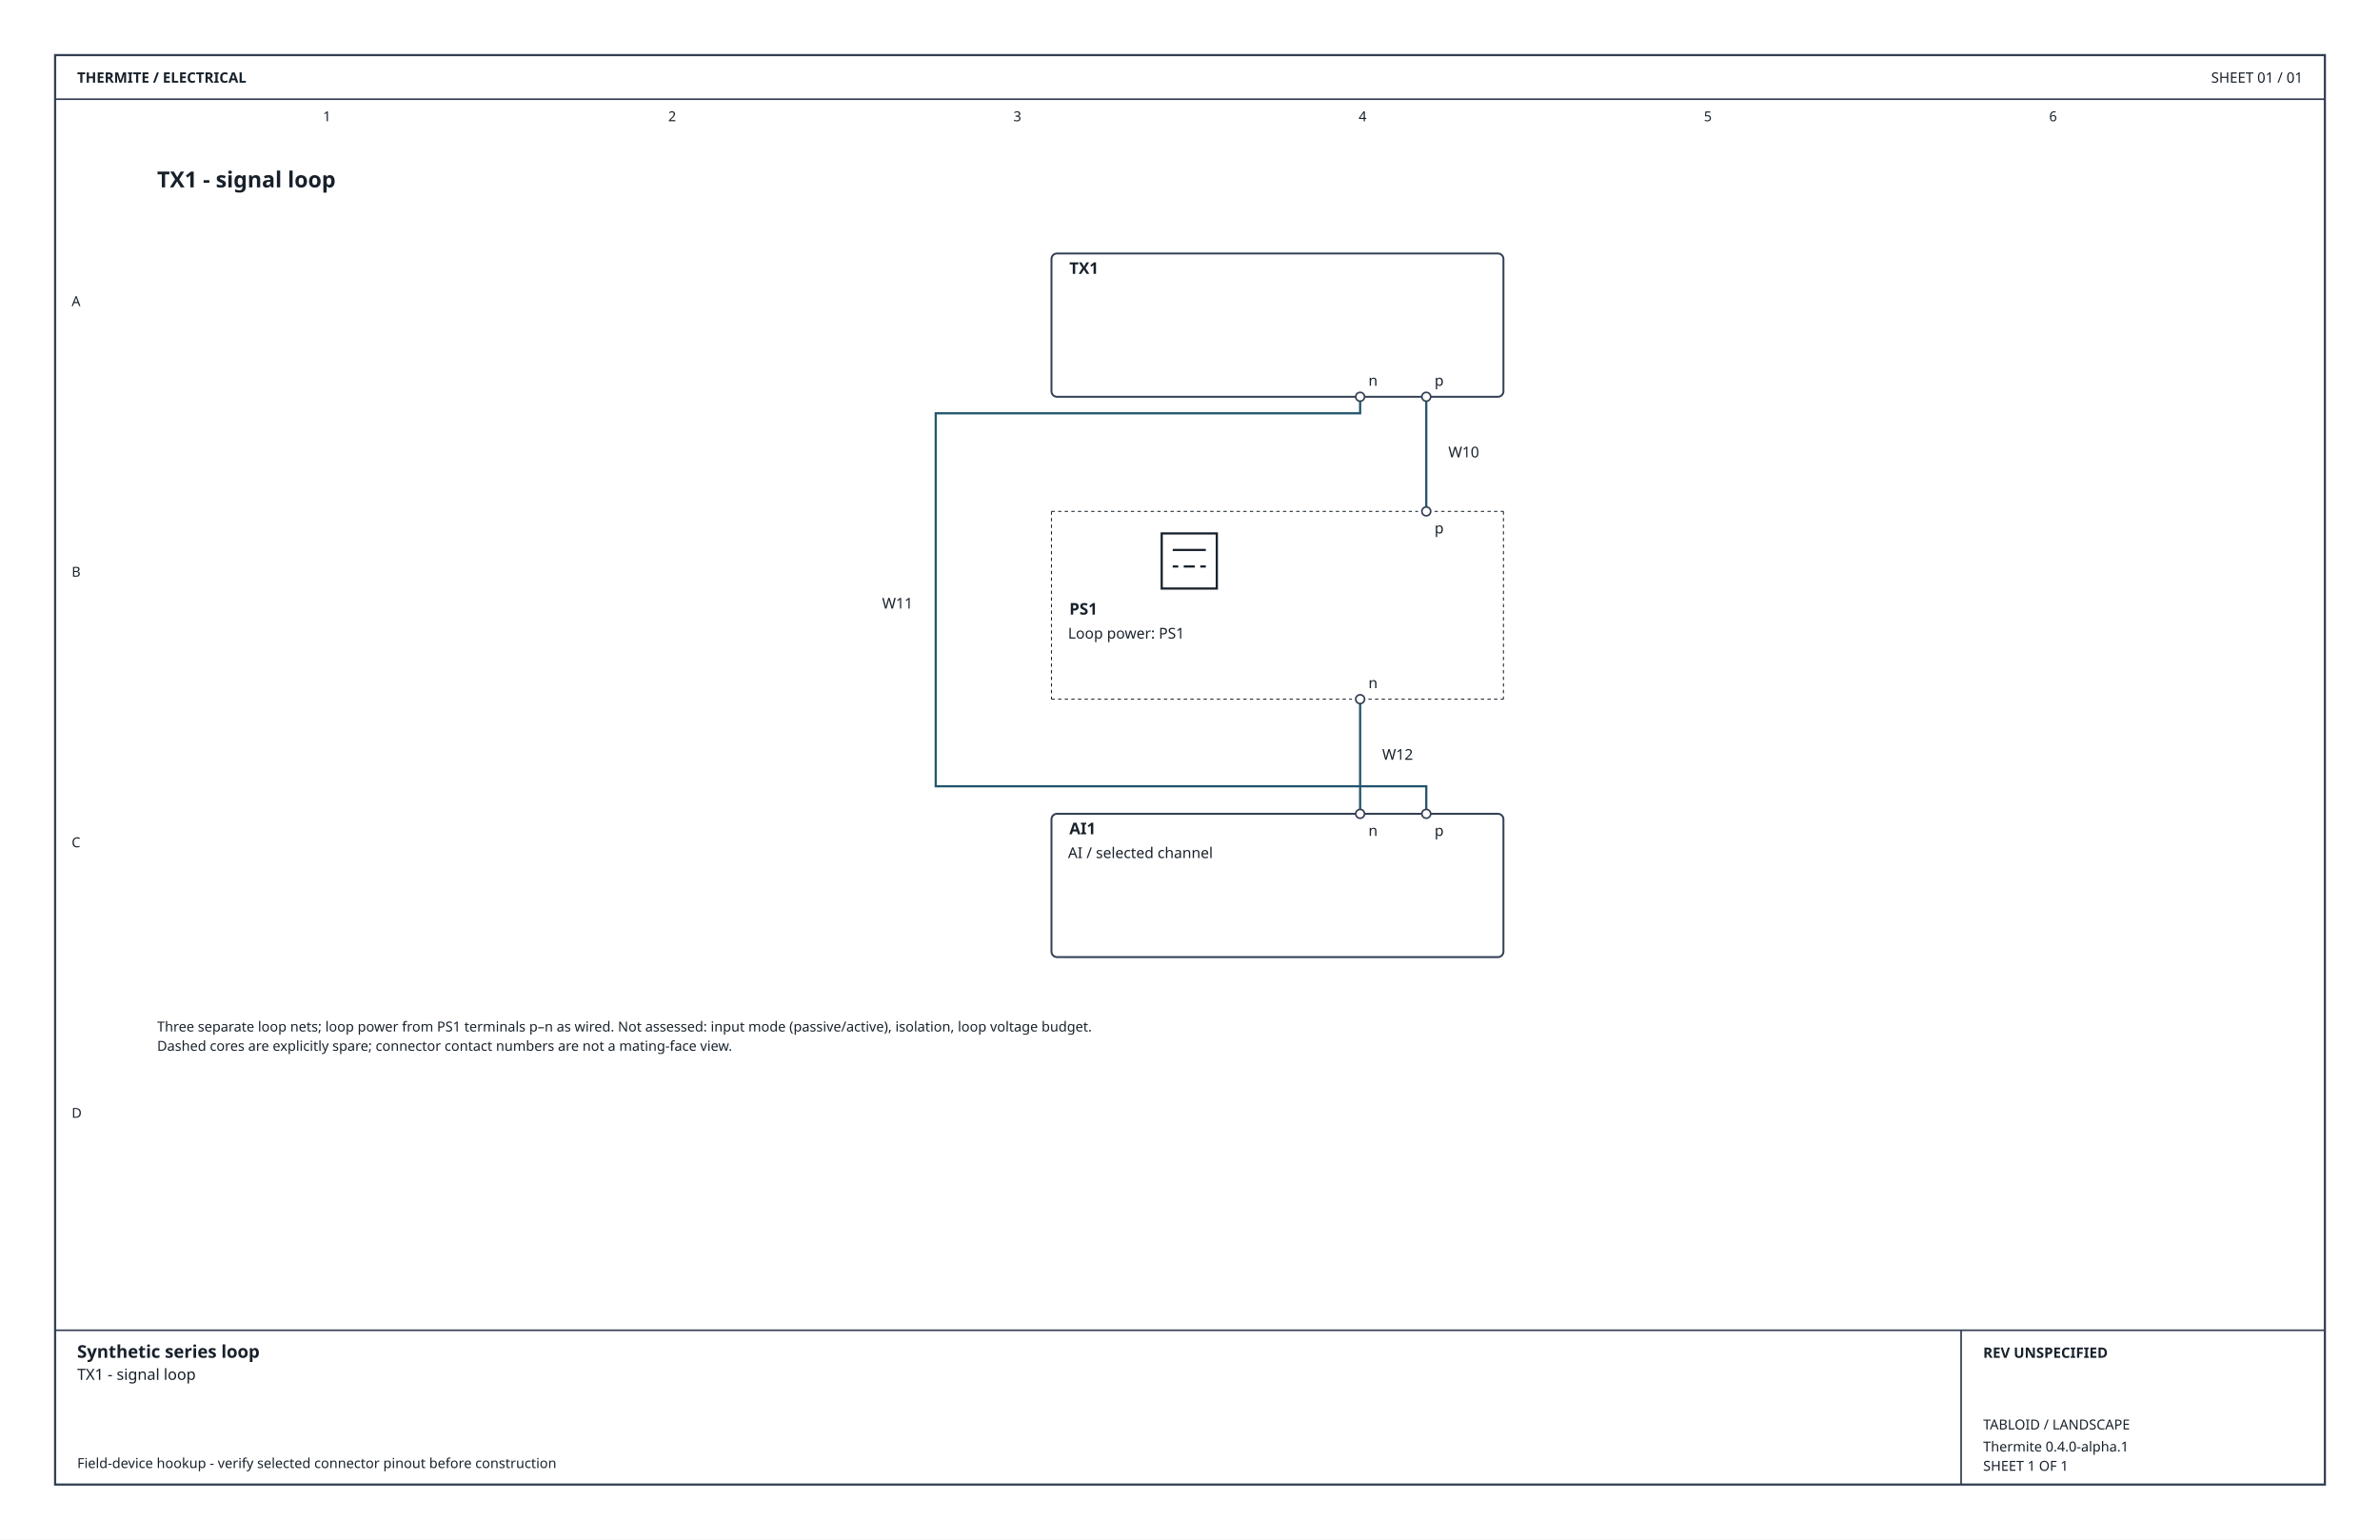
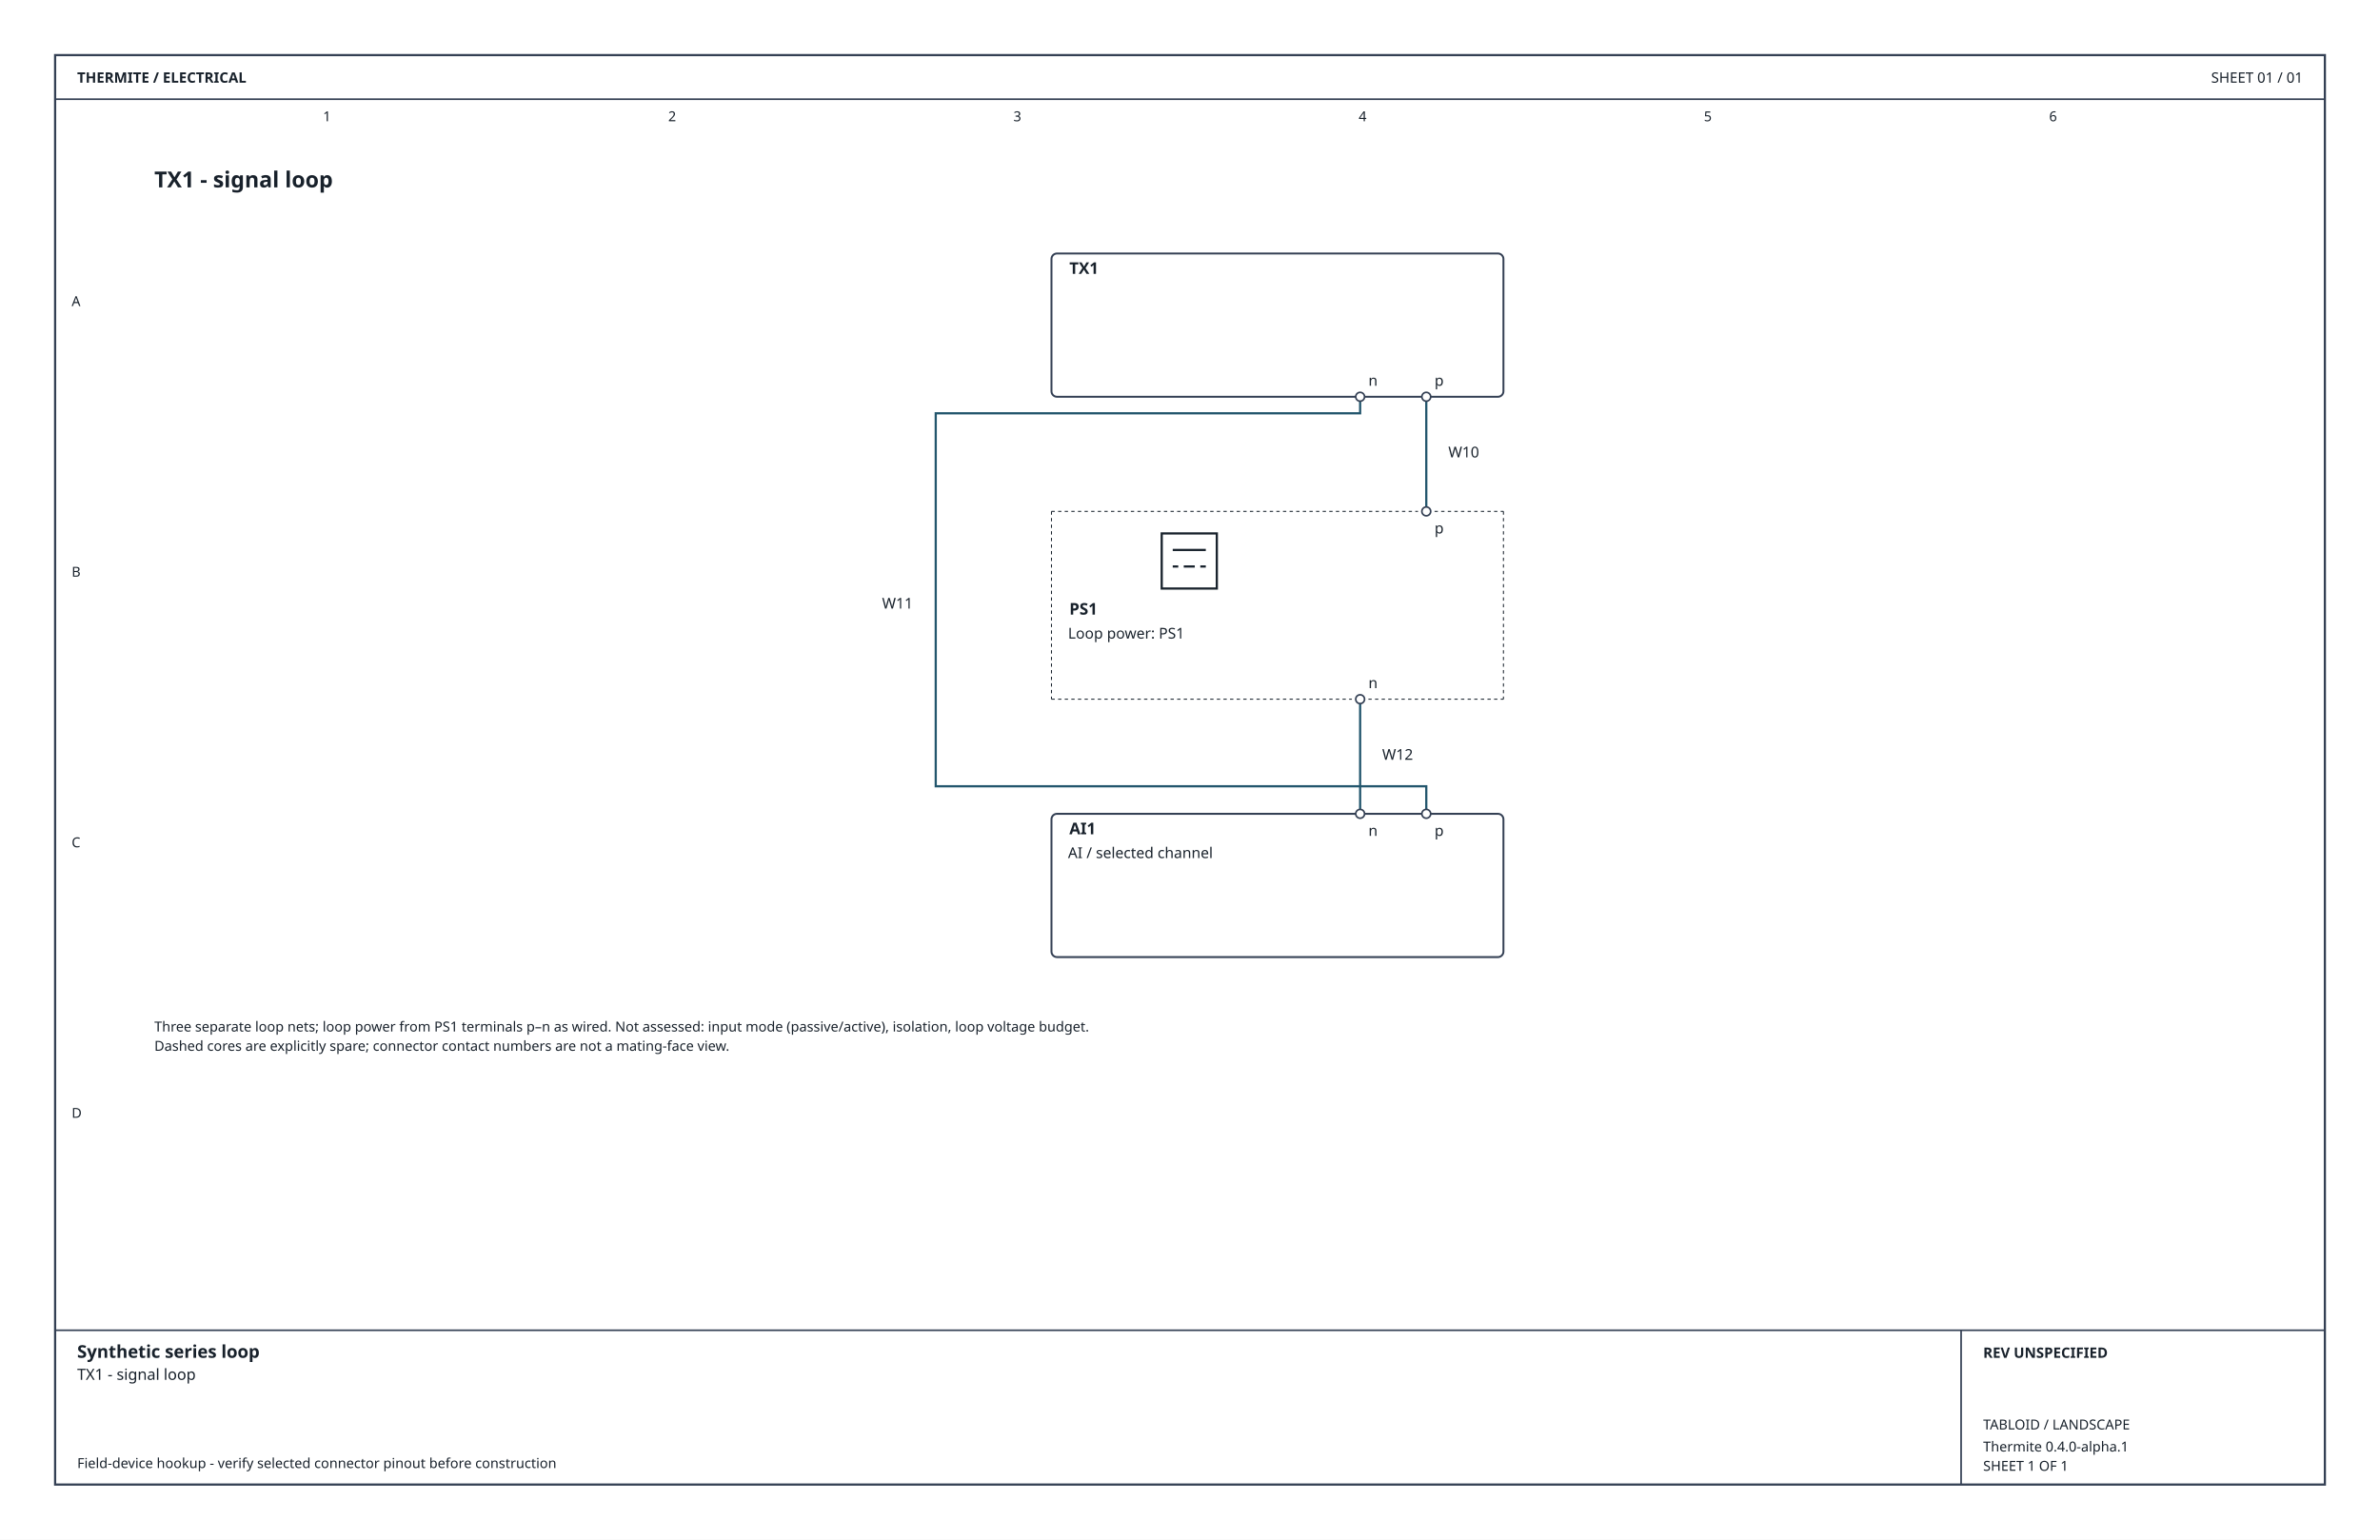
<svg xmlns="http://www.w3.org/2000/svg" width="431.8mm" height="279.4mm" viewBox="0 0 431.8 279.4" role="img" aria-label="TX1 - signal loop, sheet 1 of 1" data-sheet="1" data-total-sheets="1" data-paper="tabloid">
  <rect width="431.8" height="279.4" fill="white" />
  <rect x="10" y="10" width="411.8" height="259.4" fill="none" stroke="#344054" stroke-width="0.4" />
  <text x="14" y="15" font-family="Thermite Sans, Thermite Math, sans-serif" font-size="2.6" text-anchor="start" font-weight="700" fill="#18212b">THERMITE  /  ELECTRICAL</text>
  <text x="417.8" y="15" font-family="Thermite Sans, Thermite Math, sans-serif" font-size="2.6" text-anchor="end" font-weight="400" fill="#18212b">SHEET 01 / 01</text>
  <path d="M 10 18 L 421.8 18" fill="none" stroke="#344054" stroke-width="0.3" />
  <g data-navigation-view="view/1/9aa376e1ffa95f5d5238519a64cda135109b33b50a406be99446070891c9eae1">
-     <text x="28.5" y="34" font-family="Thermite Sans, Thermite Math, sans-serif" font-size="4" text-anchor="start" font-weight="700" fill="#18212b">TX1 - signal loop</text>
+     <text x="28" y="34" font-family="Thermite Sans, Thermite Math, sans-serif" font-size="4" text-anchor="start" font-weight="700" fill="#18212b">TX1 - signal loop</text>
    <g transform="translate(153.032 40) scale(1)">
      <g transform="translate(0 0)">
        <g data-layout-source-port="p0_1_out" data-layout-target-port="p1_1_in" data-loop-conductor="74000000-0000-4000-8000-000000000010" data-net-id="net:sha256:d98b395fe0ca665f966ec3862ab463e6ff601ea7a52aa5109cd3808a62750df9" data-terminal-ends="[{&quot;deviceUid&quot;:&quot;74000000-0000-4000-8000-000000000002&quot;,&quot;terminalKey&quot;:&quot;p&quot;},{&quot;deviceUid&quot;:&quot;74000000-0000-4000-8000-000000000001&quot;,&quot;terminalKey&quot;:&quot;p&quot;}]">
          <path d="M 105.736 32 L 105.736 52.8" fill="none" stroke="#23566d" stroke-width="0.4" stroke-linecap="round" />
          <rect x="108.736" y="40" width="8.736" height="4.8" fill="white" />
          <text x="109.736" y="43" font-family="Thermite Sans, Thermite Math, sans-serif" font-size="2.7" text-anchor="start" font-weight="400" fill="#18212b">W10</text>
        </g>
        <g data-layout-source-port="p0_0_out" data-layout-target-port="p2_1_in" data-loop-conductor="74000000-0000-4000-8000-000000000011" data-net-id="net:sha256:7de6a5afa363ee7eea0244251aae33c2cc92d054af4aebb3340571a36421c2fc" data-terminal-ends="[{&quot;deviceUid&quot;:&quot;74000000-0000-4000-8000-000000000002&quot;,&quot;terminalKey&quot;:&quot;n&quot;},{&quot;deviceUid&quot;:&quot;74000000-0000-4000-8000-000000000003&quot;,&quot;terminalKey&quot;:&quot;p&quot;}]">
          <path d="M 93.736 32 L 93.736 35 L 16.736 35 L 16.736 102.68 L 105.736 102.68 L 105.736 107.68" fill="none" stroke="#23566d" stroke-width="0.4" stroke-linecap="round" />
          <rect x="6" y="67.44" width="8.736" height="4.8" fill="white" />
          <text x="7" y="70.44" font-family="Thermite Sans, Thermite Math, sans-serif" font-size="2.7" text-anchor="start" font-weight="400" fill="#18212b">W11</text>
        </g>
        <g data-layout-source-port="p1_0_out" data-layout-target-port="p2_0_in" data-loop-conductor="74000000-0000-4000-8000-000000000012" data-net-id="net:sha256:c1866bbc5434b5acb0ebbbe4e05f0fff4a0af07fa04efa300b68371396d844bd" data-terminal-ends="[{&quot;deviceUid&quot;:&quot;74000000-0000-4000-8000-000000000001&quot;,&quot;terminalKey&quot;:&quot;n&quot;},{&quot;deviceUid&quot;:&quot;74000000-0000-4000-8000-000000000003&quot;,&quot;terminalKey&quot;:&quot;n&quot;}]">
          <path d="M 93.736 86.88 L 93.736 107.68" fill="none" stroke="#23566d" stroke-width="0.4" stroke-linecap="round" />
          <rect x="96.736" y="94.88" width="8.736" height="4.8" fill="white" />
          <text x="97.736" y="97.88" font-family="Thermite Sans, Thermite Math, sans-serif" font-size="2.7" text-anchor="start" font-weight="400" fill="#18212b">W12</text>
        </g>
        <g data-device-uid="74000000-0000-4000-8000-000000000002" data-body-width="82" data-body-height="26" transform="translate(37.736 6)">
          <rect width="82" height="26" rx="1" fill="white" stroke="#344054" stroke-width="0.35" />
          <text data-tag-owner-uid="74000000-0000-4000-8000-000000000002" data-tag-kind="body" data-tag-block="74000000-0000-4000-8000-000000000002" data-tag-field="designation" data-tag-row-start="0" data-tag-row-end="3" x="3.24" y="3.702" font-family="Thermite Sans, Thermite Math, sans-serif" font-size="2.916" text-anchor="start" font-weight="700" fill="#18212b">TX1</text>
          <g data-layout-port="p0_0_out" data-loop-terminal="[&quot;74000000-0000-4000-8000-000000000002&quot;,&quot;n&quot;]">
            <circle cx="56" cy="26" r="0.8" fill="white" stroke="#344054" stroke-width="0.3" />
            <text x="57.5" y="24" font-family="Thermite Sans, Thermite Math, sans-serif" font-size="2.7" text-anchor="start" font-weight="400" fill="#18212b">n</text>
          </g>
          <g data-layout-port="p0_1_out" data-loop-terminal="[&quot;74000000-0000-4000-8000-000000000002&quot;,&quot;p&quot;]">
            <circle cx="68" cy="26" r="0.8" fill="white" stroke="#344054" stroke-width="0.3" />
            <text x="69.5" y="24" font-family="Thermite Sans, Thermite Math, sans-serif" font-size="2.7" text-anchor="start" font-weight="400" fill="#18212b">p</text>
          </g>
        </g>
        <g data-device-uid="74000000-0000-4000-8000-000000000001" data-body-width="82" data-body-height="34.08" transform="translate(37.736 52.8)">
          <g data-source-enclosure="true" fill="none">
            <rect width="82" height="34.08" fill="white" stroke="none" />
            <line x1="0" y1="0" x2="0" y2="34.08" stroke="#17212b" stroke-width="0.18" stroke-dasharray="0.6 0.6" />
            <line x1="82" y1="0" x2="82" y2="34.08" stroke="#17212b" stroke-width="0.18" stroke-dasharray="0.6 0.6" />
            <line x1="0" y1="0" x2="66.5" y2="0" stroke="#17212b" stroke-width="0.18" stroke-dasharray="0.6 0.6" />
            <line x1="69.5" y1="0" x2="82" y2="0" stroke="#17212b" stroke-width="0.18" stroke-dasharray="0.6 0.6" />
            <line x1="0" y1="34.08" x2="54.5" y2="34.08" stroke="#17212b" stroke-width="0.18" stroke-dasharray="0.6 0.6" />
            <line x1="57.5" y1="34.08" x2="82" y2="34.08" stroke="#17212b" stroke-width="0.18" stroke-dasharray="0.6 0.6" />
          </g>
          <g transform="translate(19 3)">
            <g data-circuit-mark="dc-output" stroke="#17212b" stroke-width="0.4" fill="none">
              <rect x="1" y="1" width="10" height="10" />
              <line x1="3" y1="4" x2="9" y2="4" />
              <line x1="3" y1="7" x2="4" y2="7" />
              <line x1="5" y1="7" x2="7" y2="7" />
              <line x1="8" y1="7" x2="9" y2="7" />
            </g>
          </g>
          <text data-tag-owner-uid="74000000-0000-4000-8000-000000000001" data-tag-kind="body" data-tag-block="74000000-0000-4000-8000-000000000001" data-tag-field="designation" data-tag-row-start="0" data-tag-row-end="3" x="3.24" y="18.731" font-family="Thermite Sans, Thermite Math, sans-serif" font-size="2.916" text-anchor="start" font-weight="700" fill="#18212b">PS1</text>
          <text x="3" y="23.08" font-family="Thermite Sans, Thermite Math, sans-serif" font-size="2.7" text-anchor="start" font-weight="400" fill="#18212b">Loop power: PS1</text>
          <g data-layout-port="p1_0_out" data-loop-terminal="[&quot;74000000-0000-4000-8000-000000000001&quot;,&quot;n&quot;]">
            <circle cx="56" cy="34.08" r="0.8" fill="white" stroke="#344054" stroke-width="0.3" />
            <text x="57.5" y="32.08" font-family="Thermite Sans, Thermite Math, sans-serif" font-size="2.7" text-anchor="start" font-weight="400" fill="#18212b">n</text>
          </g>
          <g data-layout-port="p1_1_in" data-loop-terminal="[&quot;74000000-0000-4000-8000-000000000001&quot;,&quot;p&quot;]">
            <circle cx="68" cy="0" r="0.8" fill="white" stroke="#344054" stroke-width="0.3" />
            <text x="69.5" y="4" font-family="Thermite Sans, Thermite Math, sans-serif" font-size="2.7" text-anchor="start" font-weight="400" fill="#18212b">p</text>
          </g>
        </g>
        <g data-device-uid="74000000-0000-4000-8000-000000000003" data-body-width="82" data-body-height="26" transform="translate(37.736 107.68)">
          <rect width="82" height="26" rx="1" fill="white" stroke="#344054" stroke-width="0.35" />
          <text data-tag-owner-uid="74000000-0000-4000-8000-000000000003" data-tag-kind="body" data-tag-block="74000000-0000-4000-8000-000000000003" data-tag-field="designation" data-tag-row-start="0" data-tag-row-end="3" x="3.24" y="3.711" font-family="Thermite Sans, Thermite Math, sans-serif" font-size="2.916" text-anchor="start" font-weight="700" fill="#18212b">AI1</text>
          <text x="3" y="8.031" font-family="Thermite Sans, Thermite Math, sans-serif" font-size="2.7" text-anchor="start" font-weight="400" fill="#18212b">AI / selected channel</text>
          <g data-layout-port="p2_0_in" data-loop-terminal="[&quot;74000000-0000-4000-8000-000000000003&quot;,&quot;n&quot;]">
            <circle cx="56" cy="0" r="0.8" fill="white" stroke="#344054" stroke-width="0.3" />
            <text x="57.5" y="4" font-family="Thermite Sans, Thermite Math, sans-serif" font-size="2.7" text-anchor="start" font-weight="400" fill="#18212b">n</text>
          </g>
          <g data-layout-port="p2_1_in" data-loop-terminal="[&quot;74000000-0000-4000-8000-000000000003&quot;,&quot;p&quot;]">
            <circle cx="68" cy="0" r="0.8" fill="white" stroke="#344054" stroke-width="0.3" />
            <text x="69.5" y="4" font-family="Thermite Sans, Thermite Math, sans-serif" font-size="2.7" text-anchor="start" font-weight="400" fill="#18212b">p</text>
          </g>
        </g>
      </g>
    </g>
    <g data-engine-notes="true">
-       <text x="28.5" y="187.18" font-family="Thermite Sans, Thermite Math, sans-serif" font-size="2.5" text-anchor="start" font-weight="400" fill="#18212b">Three separate loop nets; loop power from PS1 terminals p–n as wired. Not assessed: input mode (passive/active), isolation, loop voltage budget.</text>
-       <text x="28.5" y="190.68" font-family="Thermite Sans, Thermite Math, sans-serif" font-size="2.5" text-anchor="start" font-weight="400" fill="#18212b">Dashed cores are explicitly spare; connector contact numbers are not a mating-face view.</text>
+       <text x="28" y="187.18" font-family="Thermite Sans, Thermite Math, sans-serif" font-size="2.5" text-anchor="start" font-weight="400" fill="#18212b">Three separate loop nets; loop power from PS1 terminals p–n as wired. Not assessed: input mode (passive/active), isolation, loop voltage budget.</text>
+       <text x="28" y="190.68" font-family="Thermite Sans, Thermite Math, sans-serif" font-size="2.5" text-anchor="start" font-weight="400" fill="#18212b">Dashed cores are explicitly spare; connector contact numbers are not a mating-face view.</text>
    </g>
  </g>
  <text x="59.317" y="22" font-family="Thermite Sans, Thermite Math, sans-serif" font-size="2.5" text-anchor="middle" font-weight="400" fill="#18212b">1</text>
  <text x="121.95" y="22" font-family="Thermite Sans, Thermite Math, sans-serif" font-size="2.5" text-anchor="middle" font-weight="400" fill="#18212b">2</text>
  <text x="184.583" y="22" font-family="Thermite Sans, Thermite Math, sans-serif" font-size="2.5" text-anchor="middle" font-weight="400" fill="#18212b">3</text>
  <text x="247.217" y="22" font-family="Thermite Sans, Thermite Math, sans-serif" font-size="2.5" text-anchor="middle" font-weight="400" fill="#18212b">4</text>
  <text x="309.85" y="22" font-family="Thermite Sans, Thermite Math, sans-serif" font-size="2.5" text-anchor="middle" font-weight="400" fill="#18212b">5</text>
  <text x="372.483" y="22" font-family="Thermite Sans, Thermite Math, sans-serif" font-size="2.5" text-anchor="middle" font-weight="400" fill="#18212b">6</text>
  <text x="13" y="55.55" font-family="Thermite Sans, Thermite Math, sans-serif" font-size="2.5" text-anchor="start" font-weight="400" fill="#18212b">A</text>
  <text x="13" y="104.65" font-family="Thermite Sans, Thermite Math, sans-serif" font-size="2.5" text-anchor="start" font-weight="400" fill="#18212b">B</text>
  <text x="13" y="153.75" font-family="Thermite Sans, Thermite Math, sans-serif" font-size="2.5" text-anchor="start" font-weight="400" fill="#18212b">C</text>
  <text x="13" y="202.85" font-family="Thermite Sans, Thermite Math, sans-serif" font-size="2.5" text-anchor="start" font-weight="400" fill="#18212b">D</text>
  <path d="M 10 241.4 L 421.8 241.4" fill="none" stroke="#344054" stroke-width="0.3" />
  <path d="M 355.8 241.4 L 355.8 269.4" fill="none" stroke="#344054" stroke-width="0.3" />
  <text x="14" y="246.4" font-family="Thermite Sans, Thermite Math, sans-serif" font-size="3.2" text-anchor="start" font-weight="700" fill="#18212b">Synthetic series loop</text>
  <text x="14" y="250.4" font-family="Thermite Sans, Thermite Math, sans-serif" font-size="2.8" text-anchor="start" font-weight="400" fill="#18212b">TX1 - signal loop</text>
  <text x="14" y="266.4" font-family="Thermite Sans, Thermite Math, sans-serif" font-size="2.5" text-anchor="start" font-weight="400" fill="#18212b">Field-device hookup - verify selected connector pinout before construction</text>
  <text x="359.8" y="246.4" font-family="Thermite Sans, Thermite Math, sans-serif" font-size="2.6" text-anchor="start" font-weight="700" fill="#18212b">REV UNSPECIFIED</text>
  <text x="359.8" y="259.4" font-family="Thermite Sans, Thermite Math, sans-serif" font-size="2.5" text-anchor="start" font-weight="400" fill="#18212b">TABLOID / LANDSCAPE</text>
  <text x="359.8" y="263.4" font-family="Thermite Sans, Thermite Math, sans-serif" font-size="2.5" text-anchor="start" font-weight="400" fill="#18212b">Thermite 0.4.0-alpha.1</text>
  <text x="359.8" y="266.9" font-family="Thermite Sans, Thermite Math, sans-serif" font-size="2.5" text-anchor="start" font-weight="400" fill="#18212b">SHEET 1 OF 1</text>
</svg>
